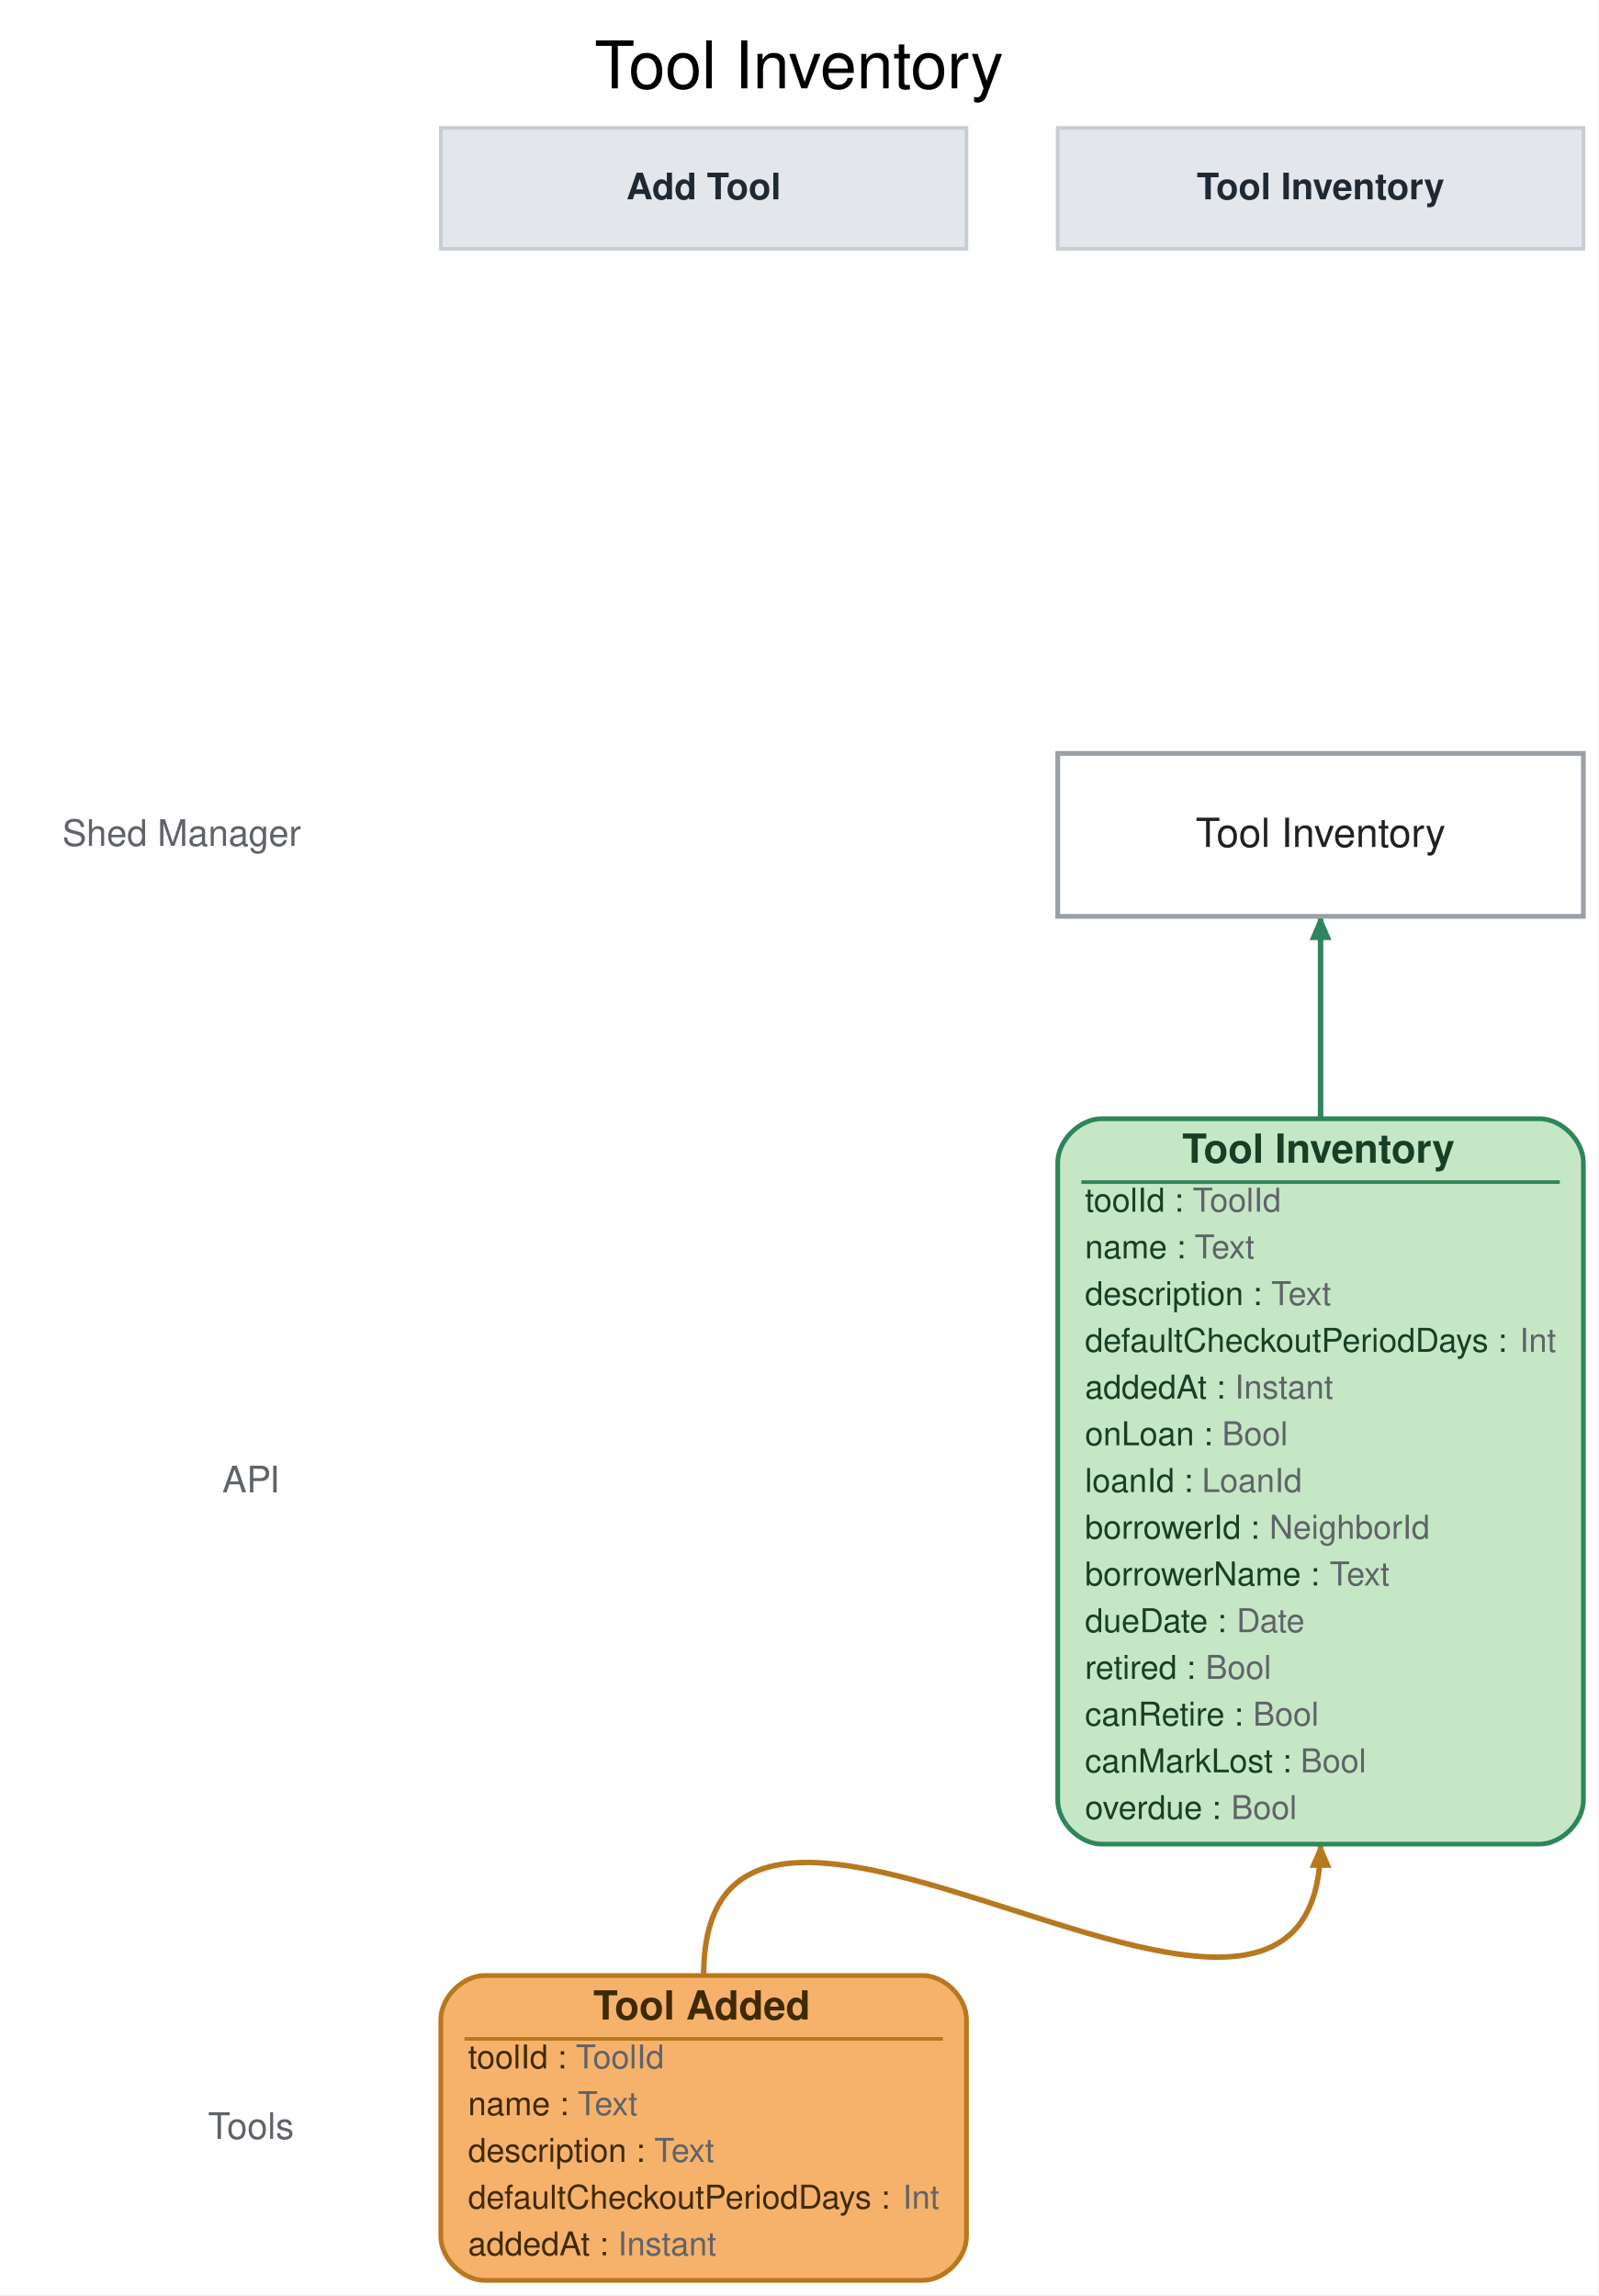
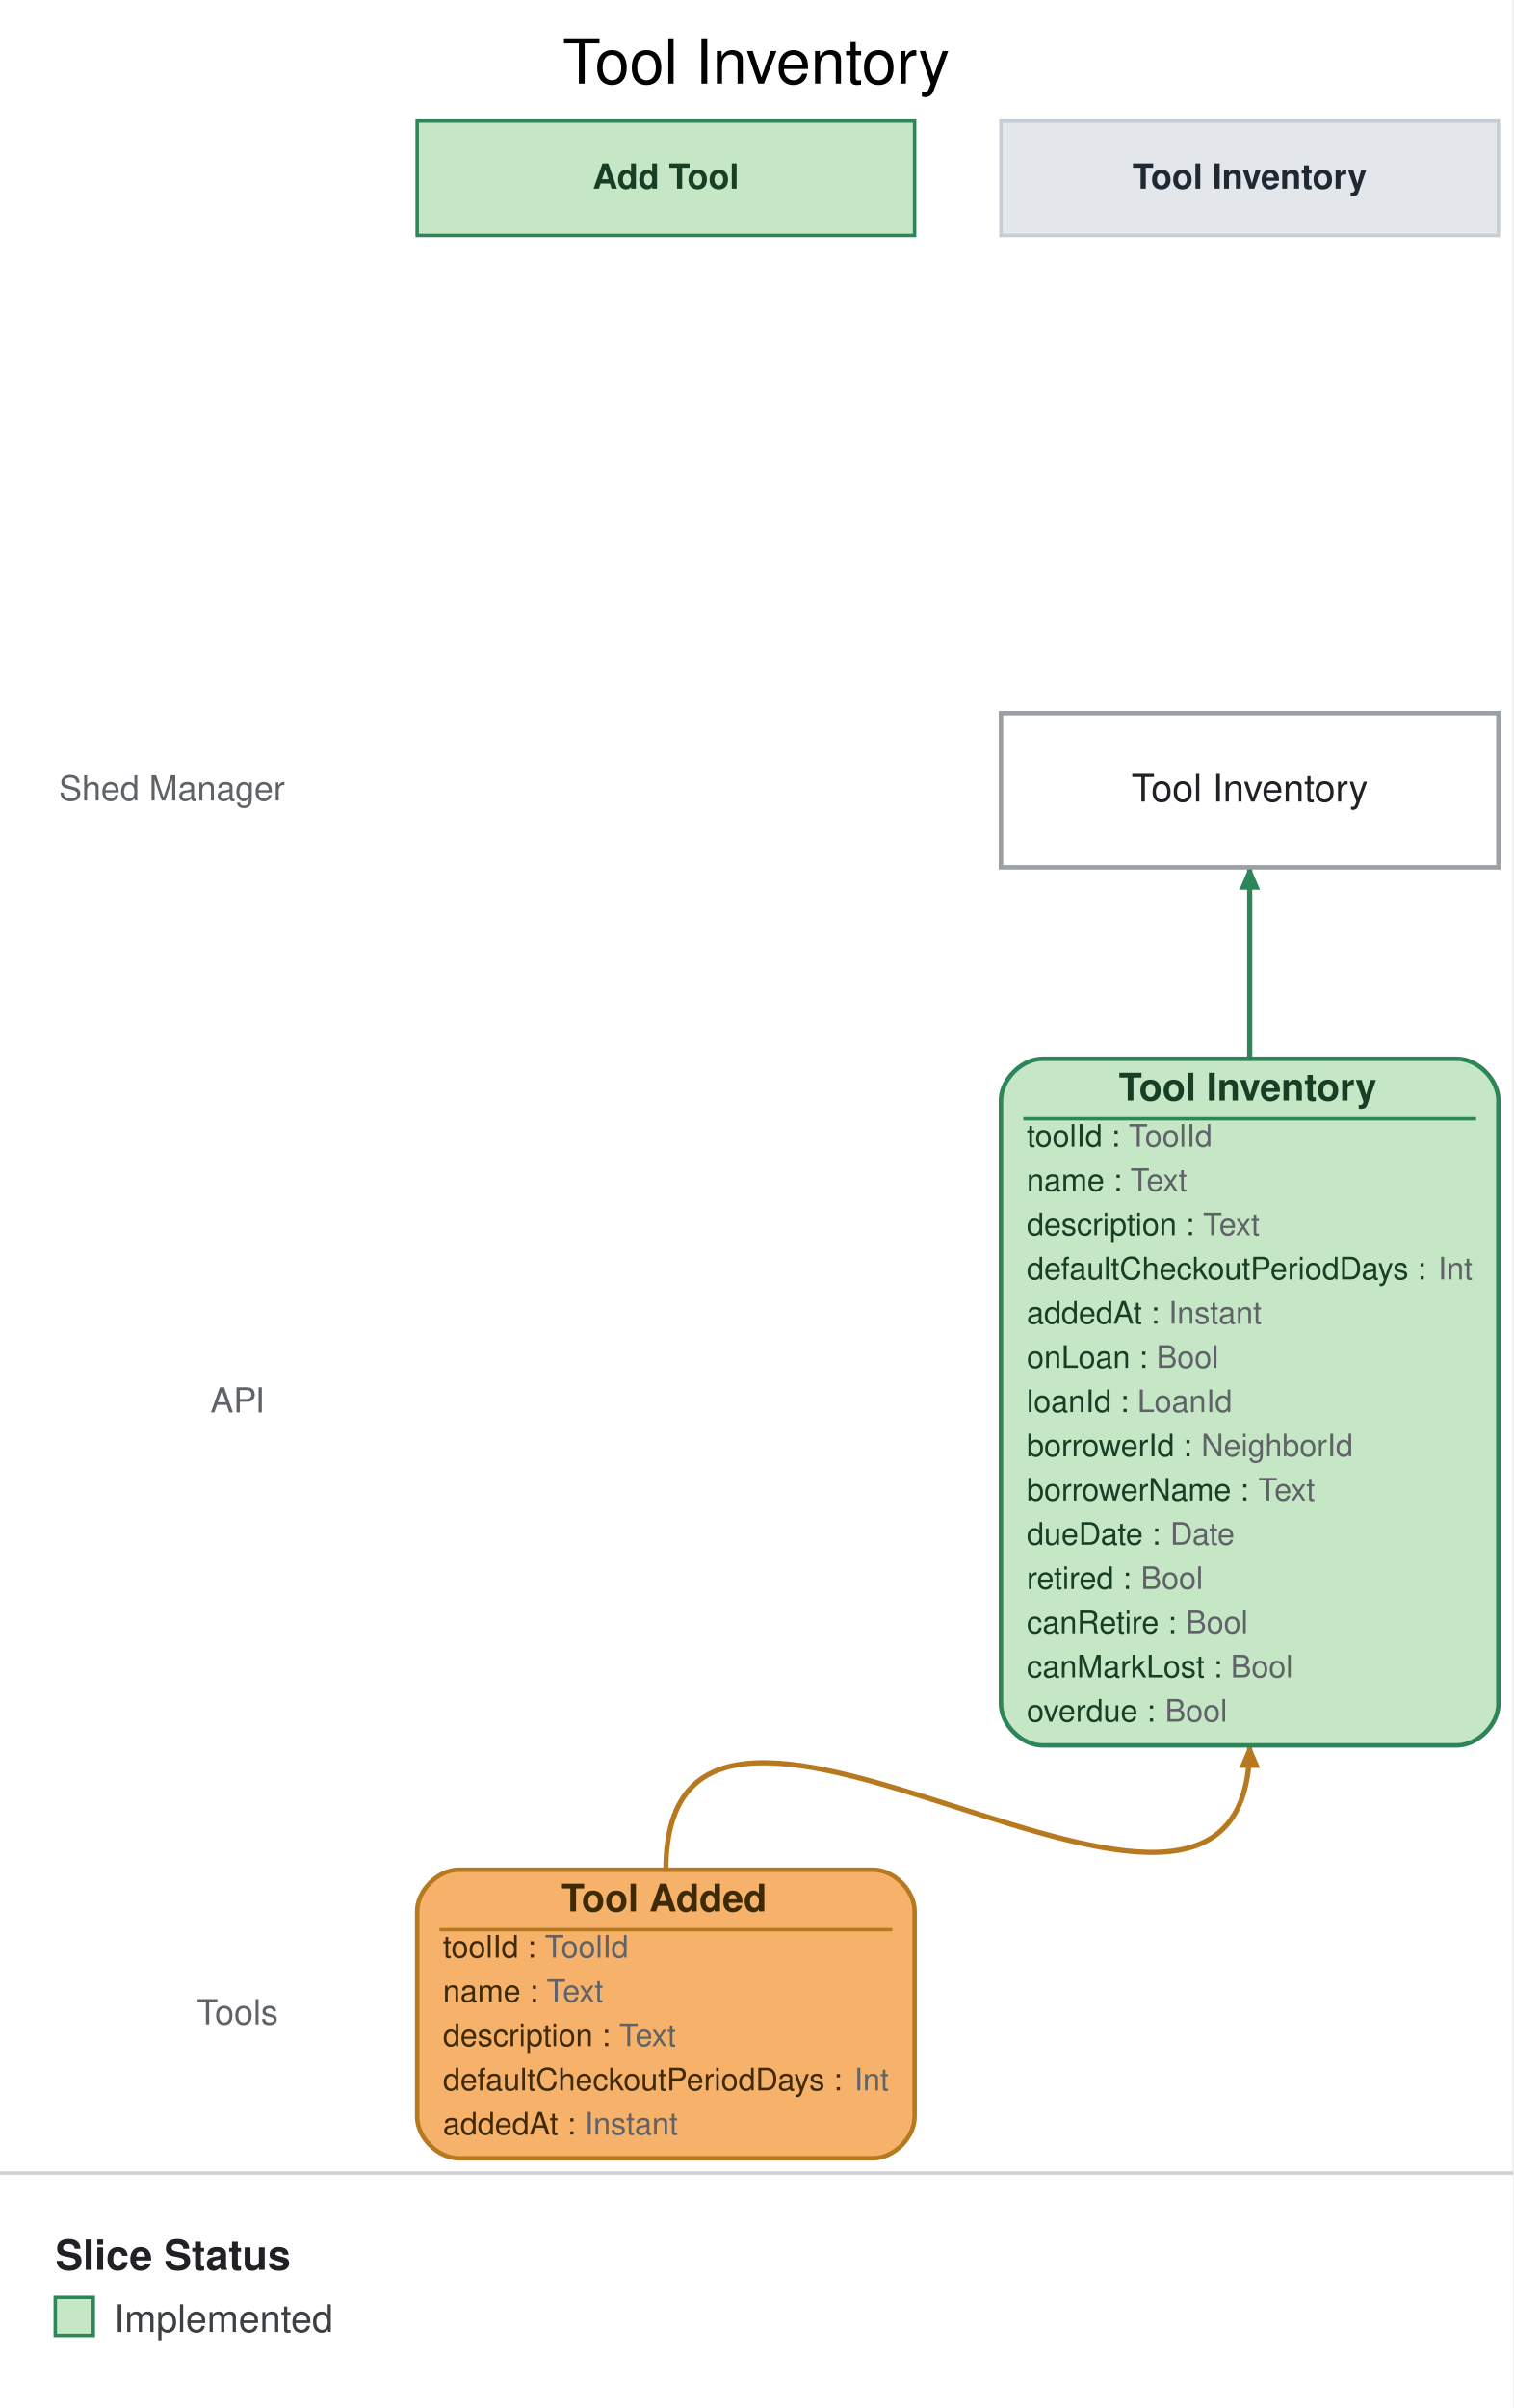
- <svg xmlns="http://www.w3.org/2000/svg" width="438pt" height="629pt" viewBox="0.00 0.00 438.00 629.00">
+ <svg xmlns="http://www.w3.org/2000/svg" width="438pt" height="697pt" viewBox="0.00 0.00 438.00 697">
  <defs>
    <marker id="em-arrow-2F855A" markerWidth="9" markerHeight="9" refX="6.5" refY="3" orient="auto" markerUnits="userSpaceOnUse">
      <path d="M0,0 L7,3 L0,6 Z" fill="#2F855A" />
    </marker>
    <marker id="em-arrow-B7791F" markerWidth="9" markerHeight="9" refX="6.5" refY="3" orient="auto" markerUnits="userSpaceOnUse">
      <path d="M0,0 L7,3 L0,6 Z" fill="#B7791F" />
    </marker>
  </defs>
  <style>.em-slice-dim{opacity:.15;transition:opacity .15s ease}</style>
  <g id="graph0" class="graph" transform="scale(1 1) rotate(0) translate(4 624.72)">
    <polygon fill="white" stroke="none" points="-4,4 -4,-624.72 433.76,-624.72 433.76,4 -4,4" />
    <text xml:space="preserve" text-anchor="middle" x="214.88" y="-600.52" font-family="Helvetica,sans-Serif" font-size="18.00">Tool Inventory</text>
    <g class="em-edges">
      <path fill="none" stroke="#2F855A" stroke-width="1.5" d="M357.76,-318.24 L357.76,-373.68" marker-end="url(#em-arrow-2F855A)" />
      <path fill="none" stroke="#B7791F" stroke-width="1.5" d="M188.76,-83.52 C188.76,-173.52 357.76,-29.52 357.76,-119.52" marker-end="url(#em-arrow-B7791F)" />
    </g>
    <g id="node1" class="node">
</g>
    <g id="node2" class="node">
      <text xml:space="preserve" text-anchor="middle" x="45.76" y="-393" font-family="Helvetica,sans-Serif" font-size="10.00" fill="#5f6368">Shed Manager</text>
    </g>
    <g id="node5" class="node">
-       <polygon fill="#e3e7eb" stroke="#c7cdd4" points="260.76,-589.68 116.76,-589.68 116.76,-556.56 260.76,-556.56 260.76,-589.68" />
-       <text xml:space="preserve" text-anchor="middle" x="188.76" y="-570.12" font-family="Helvetica,sans-Serif" font-weight="bold" font-size="10.00" fill="#1f2933">Add Tool</text>
+       <polygon fill="#C6E7C6" stroke="#2F855A" points="260.76,-589.68 116.76,-589.68 116.76,-556.56 260.76,-556.56 260.76,-589.68" />
+       <text xml:space="preserve" text-anchor="middle" x="188.76" y="-570.12" font-family="Helvetica,sans-Serif" font-weight="bold" font-size="10.00" fill="#173F25">Add Tool</text>
    </g>
    <g id="node3" class="node">
      <text xml:space="preserve" text-anchor="middle" x="64.76" y="-215.88" font-family="Helvetica,sans-Serif" font-size="10.00" fill="#5f6368">API</text>
    </g>
    <g id="node4" class="node">
      <text xml:space="preserve" text-anchor="middle" x="64.76" y="-38.76" font-family="Helvetica,sans-Serif" font-size="10.00" fill="#5f6368">Tools</text>
    </g>
    <g data-slice="0" id="node11" class="node">
      <path fill="#f6b26b" stroke="#b7791f" stroke-width="1.3" d="M248.76,-83.52C248.76,-83.52 128.76,-83.52 128.76,-83.52 122.76,-83.52 116.76,-77.52 116.76,-71.52 116.76,-71.52 116.76,-12 116.76,-12 116.76,-6 122.76,0 128.76,0 128.76,0 248.76,0 248.76,0 254.76,0 260.76,-6 260.76,-12 260.76,-12 260.76,-71.52 260.76,-71.52 260.76,-77.52 254.76,-83.52 248.76,-83.52" />
      <polygon fill="#b7791f" stroke="#b7791f" points="123.22,-66.16 123.22,-66.16 254.3,-66.16 254.3,-66.16 123.22,-66.16" />
      <text xml:space="preserve" text-anchor="start" x="158.52" y="-71.46" font-family="Helvetica,sans-Serif" font-weight="bold" font-size="11.00" fill="#3f2a06">Tool Added</text>
      <text xml:space="preserve" text-anchor="start" x="124.22" y="-58.06" font-family="Helvetica,sans-Serif" font-size="9.00" fill="#3f2a06">toolId : </text>
      <text xml:space="preserve" text-anchor="start" x="153.74" y="-58.06" font-family="Helvetica,sans-Serif" font-size="9.00" fill="#5f6368">ToolId</text>
      <text xml:space="preserve" text-anchor="start" x="124.22" y="-45.26" font-family="Helvetica,sans-Serif" font-size="9.00" fill="#3f2a06">name : </text>
      <text xml:space="preserve" text-anchor="start" x="154.24" y="-45.26" font-family="Helvetica,sans-Serif" font-size="9.00" fill="#5f6368">Text</text>
      <text xml:space="preserve" text-anchor="start" x="124.22" y="-32.46" font-family="Helvetica,sans-Serif" font-size="9.00" fill="#3f2a06">description : </text>
      <text xml:space="preserve" text-anchor="start" x="175.25" y="-32.46" font-family="Helvetica,sans-Serif" font-size="9.00" fill="#5f6368">Text</text>
      <text xml:space="preserve" text-anchor="start" x="124.22" y="-19.66" font-family="Helvetica,sans-Serif" font-size="9.00" fill="#3f2a06">defaultCheckoutPeriodDays : </text>
      <text xml:space="preserve" text-anchor="start" x="243.29" y="-19.66" font-family="Helvetica,sans-Serif" font-size="9.00" fill="#5f6368">Int</text>
      <text xml:space="preserve" text-anchor="start" x="124.22" y="-6.86" font-family="Helvetica,sans-Serif" font-size="9.00" fill="#3f2a06">addedAt : </text>
      <text xml:space="preserve" text-anchor="start" x="165.26" y="-6.86" font-family="Helvetica,sans-Serif" font-size="9.00" fill="#5f6368">Instant</text>
    </g>
    <g id="node6" class="node">
      <polygon fill="#e3e7eb" stroke="#c7cdd4" points="429.76,-589.68 285.76,-589.68 285.76,-556.56 429.76,-556.56 429.76,-589.68" />
      <text xml:space="preserve" text-anchor="middle" x="357.76" y="-570.12" font-family="Helvetica,sans-Serif" font-weight="bold" font-size="10.00" fill="#1f2933">Tool Inventory</text>
    </g>
    <g data-slice="1" id="node8" class="node">
      <polygon fill="#ffffff" stroke="#9aa0a6" stroke-width="1.3" points="429.76,-418.32 285.76,-418.32 285.76,-373.68 429.76,-373.68 429.76,-418.32" />
      <text xml:space="preserve" text-anchor="middle" x="357.76" y="-392.7" font-family="Helvetica,sans-Serif" font-size="11.00" fill="#202124">Tool Inventory</text>
    </g>
    <g data-slice="1" id="node10" class="node">
      <path fill="#c6e7c6" stroke="#2f855a" stroke-width="1.3" d="M417.76,-318.24C417.76,-318.24 297.76,-318.24 297.76,-318.24 291.76,-318.24 285.76,-312.24 285.76,-306.24 285.76,-306.24 285.76,-131.52 285.76,-131.52 285.76,-125.52 291.76,-119.52 297.76,-119.52 297.76,-119.52 417.76,-119.52 417.76,-119.52 423.76,-119.52 429.76,-125.52 429.76,-131.52 429.76,-131.52 429.76,-306.24 429.76,-306.24 429.76,-312.24 423.76,-318.24 417.76,-318.24" />
      <polygon fill="#2f855a" stroke="#2f855a" points="292.22,-300.88 292.22,-300.88 423.3,-300.88 423.3,-300.88 292.22,-300.88" />
      <text xml:space="preserve" text-anchor="start" x="319.87" y="-306.18" font-family="Helvetica,sans-Serif" font-weight="bold" font-size="11.00" fill="#173f25">Tool Inventory</text>
      <text xml:space="preserve" text-anchor="start" x="293.22" y="-292.78" font-family="Helvetica,sans-Serif" font-size="9.00" fill="#173f25">toolId : </text>
      <text xml:space="preserve" text-anchor="start" x="322.74" y="-292.78" font-family="Helvetica,sans-Serif" font-size="9.00" fill="#5f6368">ToolId</text>
      <text xml:space="preserve" text-anchor="start" x="293.22" y="-279.98" font-family="Helvetica,sans-Serif" font-size="9.00" fill="#173f25">name : </text>
      <text xml:space="preserve" text-anchor="start" x="323.24" y="-279.98" font-family="Helvetica,sans-Serif" font-size="9.00" fill="#5f6368">Text</text>
      <text xml:space="preserve" text-anchor="start" x="293.22" y="-267.18" font-family="Helvetica,sans-Serif" font-size="9.00" fill="#173f25">description : </text>
      <text xml:space="preserve" text-anchor="start" x="344.25" y="-267.18" font-family="Helvetica,sans-Serif" font-size="9.00" fill="#5f6368">Text</text>
      <text xml:space="preserve" text-anchor="start" x="293.22" y="-254.38" font-family="Helvetica,sans-Serif" font-size="9.00" fill="#173f25">defaultCheckoutPeriodDays : </text>
      <text xml:space="preserve" text-anchor="start" x="412.29" y="-254.38" font-family="Helvetica,sans-Serif" font-size="9.00" fill="#5f6368">Int</text>
      <text xml:space="preserve" text-anchor="start" x="293.22" y="-241.58" font-family="Helvetica,sans-Serif" font-size="9.00" fill="#173f25">addedAt : </text>
      <text xml:space="preserve" text-anchor="start" x="334.26" y="-241.58" font-family="Helvetica,sans-Serif" font-size="9.00" fill="#5f6368">Instant</text>
      <text xml:space="preserve" text-anchor="start" x="293.22" y="-228.78" font-family="Helvetica,sans-Serif" font-size="9.00" fill="#173f25">onLoan : </text>
      <text xml:space="preserve" text-anchor="start" x="330.76" y="-228.78" font-family="Helvetica,sans-Serif" font-size="9.00" fill="#5f6368">Bool</text>
      <text xml:space="preserve" text-anchor="start" x="293.22" y="-215.98" font-family="Helvetica,sans-Serif" font-size="9.00" fill="#173f25">loanId : </text>
      <text xml:space="preserve" text-anchor="start" x="325.25" y="-215.98" font-family="Helvetica,sans-Serif" font-size="9.00" fill="#5f6368">LoanId</text>
      <text xml:space="preserve" text-anchor="start" x="293.22" y="-203.18" font-family="Helvetica,sans-Serif" font-size="9.00" fill="#173f25">borrowerId : </text>
      <text xml:space="preserve" text-anchor="start" x="343.74" y="-203.18" font-family="Helvetica,sans-Serif" font-size="9.00" fill="#5f6368">NeighborId</text>
      <text xml:space="preserve" text-anchor="start" x="293.22" y="-190.38" font-family="Helvetica,sans-Serif" font-size="9.00" fill="#173f25">borrowerName : </text>
      <text xml:space="preserve" text-anchor="start" x="360.25" y="-190.38" font-family="Helvetica,sans-Serif" font-size="9.00" fill="#5f6368">Text</text>
      <text xml:space="preserve" text-anchor="start" x="293.22" y="-177.58" font-family="Helvetica,sans-Serif" font-size="9.00" fill="#173f25">dueDate : </text>
      <text xml:space="preserve" text-anchor="start" x="334.75" y="-177.58" font-family="Helvetica,sans-Serif" font-size="9.00" fill="#5f6368">Date</text>
      <text xml:space="preserve" text-anchor="start" x="293.22" y="-164.78" font-family="Helvetica,sans-Serif" font-size="9.00" fill="#173f25">retired : </text>
      <text xml:space="preserve" text-anchor="start" x="326.24" y="-164.78" font-family="Helvetica,sans-Serif" font-size="9.00" fill="#5f6368">Bool</text>
      <text xml:space="preserve" text-anchor="start" x="293.22" y="-151.98" font-family="Helvetica,sans-Serif" font-size="9.00" fill="#173f25">canRetire : </text>
      <text xml:space="preserve" text-anchor="start" x="339.24" y="-151.98" font-family="Helvetica,sans-Serif" font-size="9.00" fill="#5f6368">Bool</text>
      <text xml:space="preserve" text-anchor="start" x="293.22" y="-139.18" font-family="Helvetica,sans-Serif" font-size="9.00" fill="#173f25">canMarkLost : </text>
      <text xml:space="preserve" text-anchor="start" x="352.25" y="-139.18" font-family="Helvetica,sans-Serif" font-size="9.00" fill="#5f6368">Bool</text>
      <text xml:space="preserve" text-anchor="start" x="293.22" y="-126.38" font-family="Helvetica,sans-Serif" font-size="9.00" fill="#173f25">overdue : </text>
      <text xml:space="preserve" text-anchor="start" x="333.25" y="-126.38" font-family="Helvetica,sans-Serif" font-size="9.00" fill="#5f6368">Bool</text>
    </g>
    <g class="em-notes" />
    <g class="em-issues" />
    <g class="em-divergences" />
    <g class="em-loops-to" />
  </g>
+   <g class="em-status-legend">
+     <rect x="0" y="629" width="438" height="68" fill="#FFFFFF" />
+     <line x1="0" y1="629" x2="438" y2="629" stroke="#D0D0D0" stroke-width="1" />
+     <text x="16" y="657" font-family="Helvetica" font-weight="bold" font-size="12" fill="#202124">Slice Status</text>
+     <rect x="16" y="665" width="11" height="11" fill="#C6E7C6" stroke="#2F855A" />
+     <text x="33" y="675" font-family="Helvetica" font-size="11" fill="#3C4043">Implemented</text>
+   </g>
</svg>
